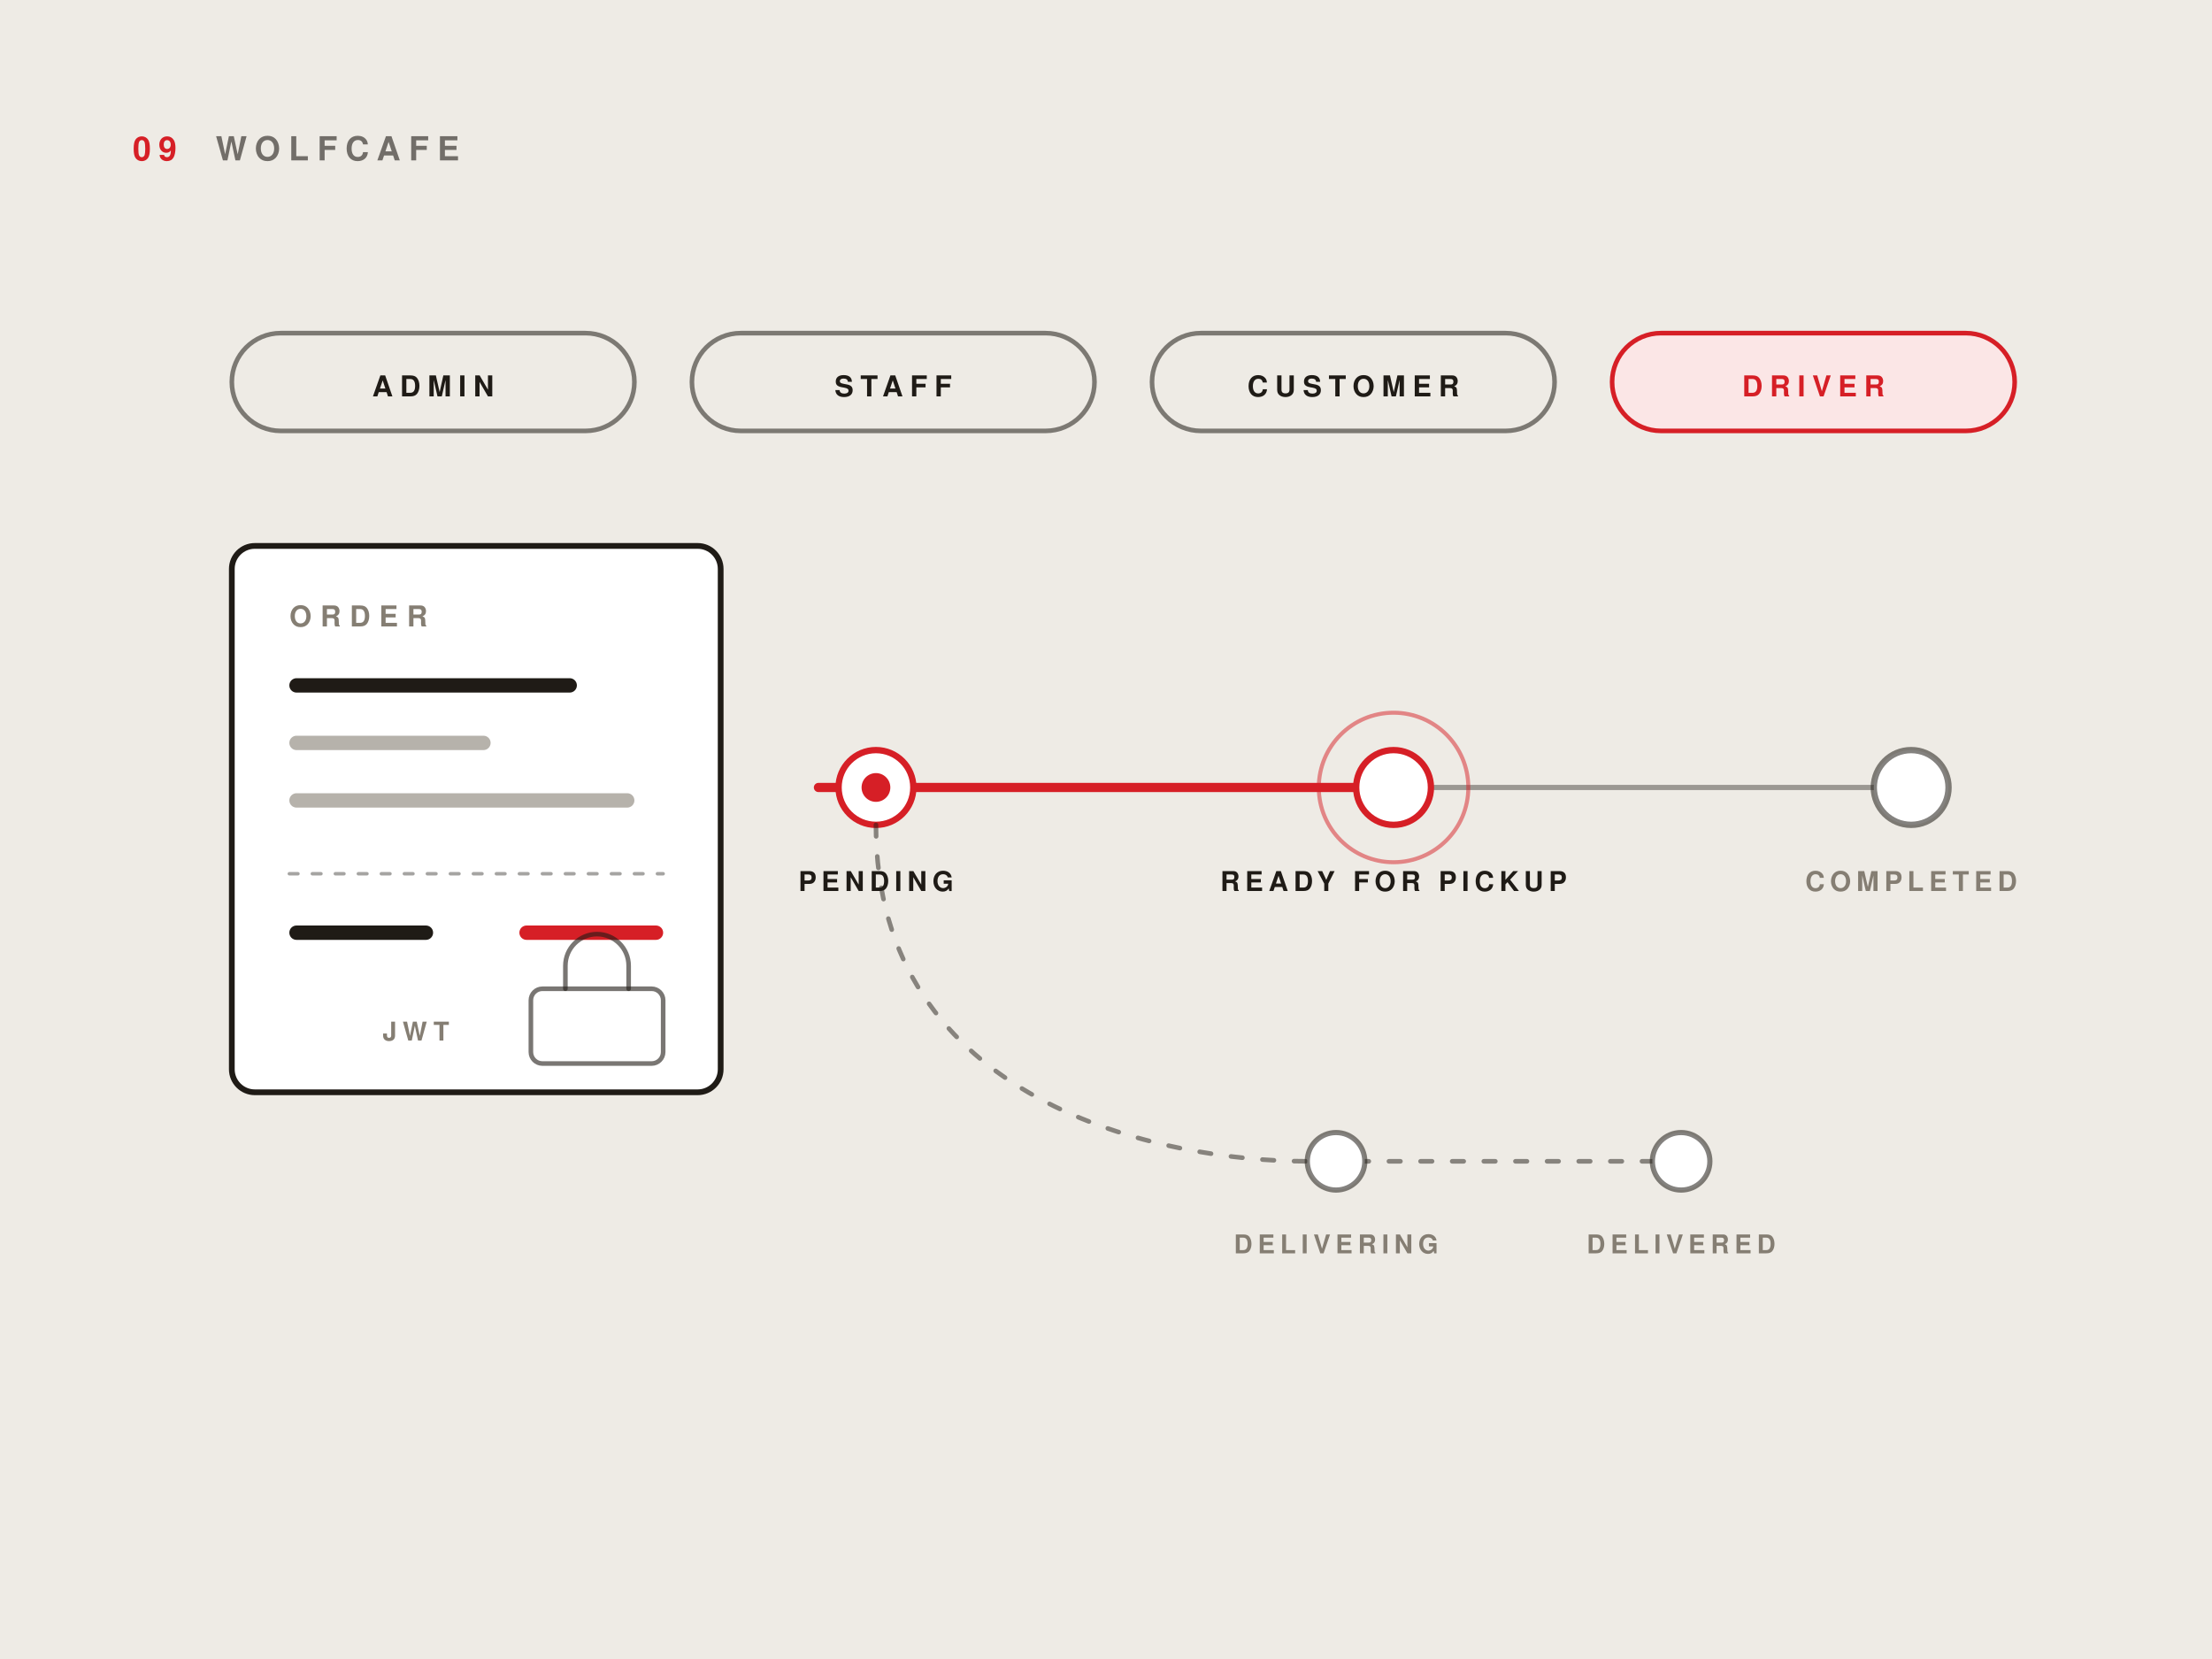
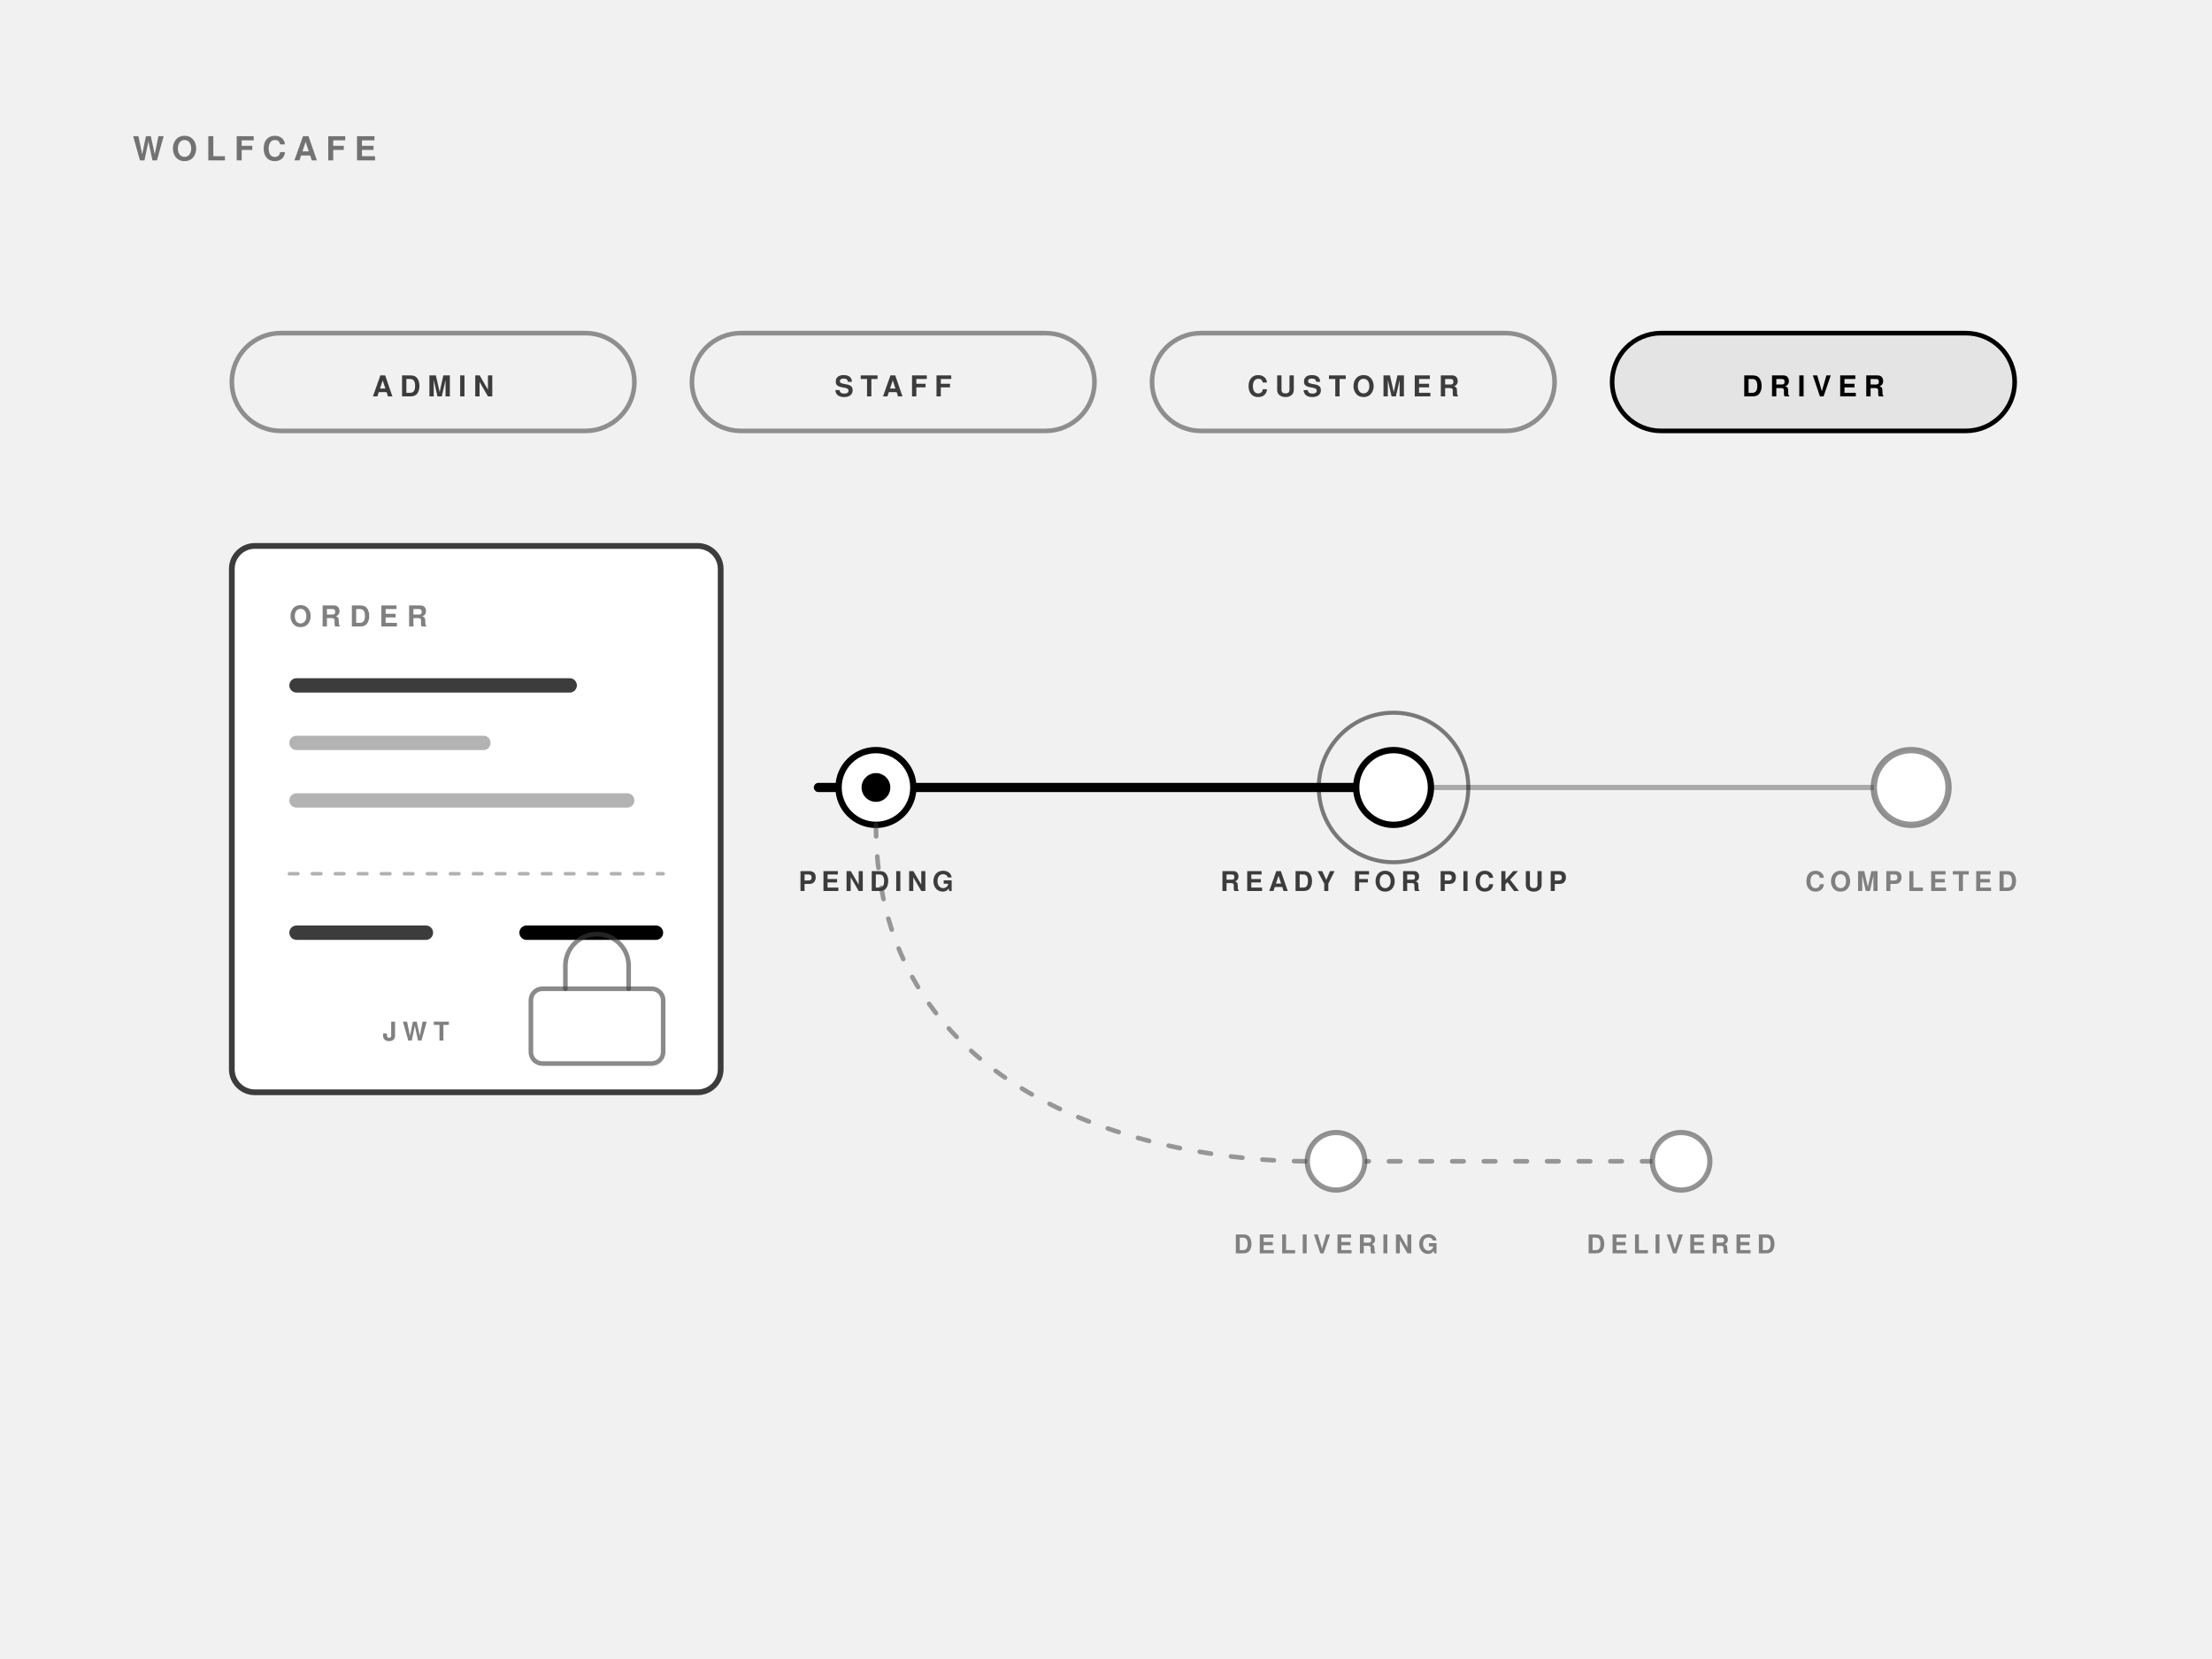
<svg xmlns="http://www.w3.org/2000/svg" viewBox="0 0 800 600" width="800" height="600" role="img">
-   <rect width="800" height="600" fill="#EEEBE5" />
+   <rect width="800" height="600" fill="#F1F1F1" />
  <g transform="translate(400 316) scale(1.04) translate(-400 -300)">
-     <rect x="96.0" y="112.0" width="140.0" height="34.0" rx="17" stroke="#1F1B16" stroke-width="1.6" fill="none" opacity="0.55" />
-     <text x="166" y="134" text-anchor="middle" font-family="Figtree, 'Segoe UI', Helvetica, Arial, sans-serif" font-size="10" font-weight="700" letter-spacing="2.4" fill="#1F1B16" opacity="1">ADMIN</text>
-     <rect x="256.0" y="112.0" width="140.0" height="34.0" rx="17" stroke="#1F1B16" stroke-width="1.6" fill="none" opacity="0.55" />
-     <text x="326" y="134" text-anchor="middle" font-family="Figtree, 'Segoe UI', Helvetica, Arial, sans-serif" font-size="10" font-weight="700" letter-spacing="2.4" fill="#1F1B16" opacity="1">STAFF</text>
-     <rect x="416.0" y="112.0" width="140.0" height="34.0" rx="17" stroke="#1F1B16" stroke-width="1.6" fill="none" opacity="0.55" />
-     <text x="486" y="134" text-anchor="middle" font-family="Figtree, 'Segoe UI', Helvetica, Arial, sans-serif" font-size="10" font-weight="700" letter-spacing="2.4" fill="#1F1B16" opacity="1">CUSTOMER</text>
-     <rect x="576.0" y="112.0" width="140.0" height="34.0" rx="17" stroke="#D61F26" stroke-width="1.6" fill="#FBE6E6" opacity="1" />
-     <text x="646" y="134" text-anchor="middle" font-family="Figtree, 'Segoe UI', Helvetica, Arial, sans-serif" font-size="10" font-weight="700" letter-spacing="2.4" fill="#D61F26" opacity="1">DRIVER</text>
-     <rect x="96.0" y="186.0" width="170.0" height="190.0" rx="8" stroke="#1F1B16" stroke-width="2" fill="#FFFFFF" opacity="1" />
-     <text x="116" y="214" text-anchor="start" font-family="Figtree, 'Segoe UI', Helvetica, Arial, sans-serif" font-size="10" font-weight="700" letter-spacing="3" fill="#857E73" opacity="1">ORDER</text>
-     <rect x="116.0" y="232.0" width="100.0" height="5" rx="2.5" fill="#1F1B16" opacity="1" />
-     <rect x="116.0" y="252.0" width="70.0" height="5" rx="2.5" fill="#857E73" opacity="0.6" />
-     <rect x="116.0" y="272.0" width="120.0" height="5" rx="2.5" fill="#857E73" opacity="0.6" />
-     <path d="M116 300h130" stroke="#1F1B16" stroke-width="1.2" fill="none" stroke-linecap="round" stroke-linejoin="round" opacity="0.4" stroke-dasharray="3 5" />
-     <rect x="116.0" y="318.0" width="50.0" height="5" rx="2.5" fill="#1F1B16" opacity="1" />
-     <rect x="196.0" y="318.0" width="50.0" height="5" rx="2.5" fill="#D61F26" opacity="1" />
-     <rect x="200.0" y="340.0" width="46.0" height="26.0" rx="4" stroke="#1F1B16" stroke-width="1.6" fill="none" opacity="0.6" />
-     <path d="M212 340v-8a11 11 0 0 1 22 0v8" stroke="#1F1B16" stroke-width="1.6" fill="none" stroke-linecap="round" stroke-linejoin="round" opacity="0.6" />
-     <text x="160" y="358" text-anchor="middle" font-family="Figtree, 'Segoe UI', Helvetica, Arial, sans-serif" font-size="9" font-weight="700" letter-spacing="2" fill="#857E73" opacity="1">JWT</text>
-     <path d="M300 270H690" stroke="#1F1B16" stroke-width="1.8" fill="none" stroke-linecap="round" stroke-linejoin="round" opacity="0.4" />
-     <path d="M300 270H500" stroke="#D61F26" stroke-width="3.2" fill="none" stroke-linecap="round" stroke-linejoin="round" opacity="1" />
+     <rect x="96.0" y="112.0" width="140.0" height="34.0" rx="17" stroke="#3C3C3C" stroke-width="1.6" fill="none" opacity="0.55" />
+     <text x="166" y="134" text-anchor="middle" font-family="Figtree, 'Segoe UI', Helvetica, Arial, sans-serif" font-size="10" font-weight="700" letter-spacing="2.4" fill="#3C3C3C" opacity="1">ADMIN</text>
+     <rect x="256.0" y="112.0" width="140.0" height="34.0" rx="17" stroke="#3C3C3C" stroke-width="1.6" fill="none" opacity="0.55" />
+     <text x="326" y="134" text-anchor="middle" font-family="Figtree, 'Segoe UI', Helvetica, Arial, sans-serif" font-size="10" font-weight="700" letter-spacing="2.4" fill="#3C3C3C" opacity="1">STAFF</text>
+     <rect x="416.0" y="112.0" width="140.0" height="34.0" rx="17" stroke="#3C3C3C" stroke-width="1.6" fill="none" opacity="0.55" />
+     <text x="486" y="134" text-anchor="middle" font-family="Figtree, 'Segoe UI', Helvetica, Arial, sans-serif" font-size="10" font-weight="700" letter-spacing="2.4" fill="#3C3C3C" opacity="1">CUSTOMER</text>
+     <rect x="576.0" y="112.0" width="140.0" height="34.0" rx="17" stroke="#000000" stroke-width="1.6" fill="#E4E4E4" opacity="1" />
+     <text x="646" y="134" text-anchor="middle" font-family="Figtree, 'Segoe UI', Helvetica, Arial, sans-serif" font-size="10" font-weight="700" letter-spacing="2.4" fill="#000000" opacity="1">DRIVER</text>
+     <rect x="96.0" y="186.0" width="170.0" height="190.0" rx="8" stroke="#3C3C3C" stroke-width="2" fill="#FFFFFF" opacity="1" />
+     <text x="116" y="214" text-anchor="start" font-family="Figtree, 'Segoe UI', Helvetica, Arial, sans-serif" font-size="10" font-weight="700" letter-spacing="3" fill="#808080" opacity="1">ORDER</text>
+     <rect x="116.0" y="232.0" width="100.0" height="5" rx="2.5" fill="#3C3C3C" opacity="1" />
+     <rect x="116.0" y="252.0" width="70.0" height="5" rx="2.5" fill="#808080" opacity="0.6" />
+     <rect x="116.0" y="272.0" width="120.0" height="5" rx="2.5" fill="#808080" opacity="0.6" />
+     <path d="M116 300h130" stroke="#3C3C3C" stroke-width="1.2" fill="none" stroke-linecap="round" stroke-linejoin="round" opacity="0.4" stroke-dasharray="3 5" />
+     <rect x="116.0" y="318.0" width="50.0" height="5" rx="2.5" fill="#3C3C3C" opacity="1" />
+     <rect x="196.0" y="318.0" width="50.0" height="5" rx="2.5" fill="#000000" opacity="1" />
+     <rect x="200.0" y="340.0" width="46.0" height="26.0" rx="4" stroke="#3C3C3C" stroke-width="1.6" fill="none" opacity="0.6" />
+     <path d="M212 340v-8a11 11 0 0 1 22 0v8" stroke="#3C3C3C" stroke-width="1.6" fill="none" stroke-linecap="round" stroke-linejoin="round" opacity="0.6" />
+     <text x="160" y="358" text-anchor="middle" font-family="Figtree, 'Segoe UI', Helvetica, Arial, sans-serif" font-size="9" font-weight="700" letter-spacing="2" fill="#808080" opacity="1">JWT</text>
+     <path d="M300 270H690" stroke="#3C3C3C" stroke-width="1.8" fill="none" stroke-linecap="round" stroke-linejoin="round" opacity="0.4" />
+     <path d="M300 270H500" stroke="#000000" stroke-width="3.2" fill="none" stroke-linecap="round" stroke-linejoin="round" opacity="1" />
    <circle cx="320.0" cy="270.0" r="13" fill="#FFFFFF" opacity="1" />
-     <circle cx="320.0" cy="270.0" r="13" stroke="#D61F26" stroke-width="2.2" fill="none" opacity="1" />
-     <circle cx="320.0" cy="270.0" r="5" fill="#D61F26" opacity="1" />
-     <text x="320" y="306" text-anchor="middle" font-family="Figtree, 'Segoe UI', Helvetica, Arial, sans-serif" font-size="9.5" font-weight="700" letter-spacing="1.8" fill="#1F1B16" opacity="1">PENDING</text>
+     <circle cx="320.0" cy="270.0" r="13" stroke="#000000" stroke-width="2.2" fill="none" opacity="1" />
+     <circle cx="320.0" cy="270.0" r="5" fill="#000000" opacity="1" />
+     <text x="320" y="306" text-anchor="middle" font-family="Figtree, 'Segoe UI', Helvetica, Arial, sans-serif" font-size="9.5" font-weight="700" letter-spacing="1.8" fill="#3C3C3C" opacity="1">PENDING</text>
    <circle cx="500.0" cy="270.0" r="13" fill="#FFFFFF" opacity="1" />
-     <circle cx="500.0" cy="270.0" r="13" stroke="#D61F26" stroke-width="2.2" fill="none" opacity="1" />
-     <text x="500" y="306" text-anchor="middle" font-family="Figtree, 'Segoe UI', Helvetica, Arial, sans-serif" font-size="9.5" font-weight="700" letter-spacing="1.8" fill="#1F1B16" opacity="1">READY FOR PICKUP</text>
+     <circle cx="500.0" cy="270.0" r="13" stroke="#000000" stroke-width="2.2" fill="none" opacity="1" />
+     <text x="500" y="306" text-anchor="middle" font-family="Figtree, 'Segoe UI', Helvetica, Arial, sans-serif" font-size="9.5" font-weight="700" letter-spacing="1.8" fill="#3C3C3C" opacity="1">READY FOR PICKUP</text>
    <circle cx="680.0" cy="270.0" r="13" fill="#FFFFFF" opacity="1" />
-     <circle cx="680.0" cy="270.0" r="13" stroke="#1F1B16" stroke-width="2.2" fill="none" opacity="0.55" />
-     <text x="680" y="306" text-anchor="middle" font-family="Figtree, 'Segoe UI', Helvetica, Arial, sans-serif" font-size="9.5" font-weight="700" letter-spacing="1.8" fill="#857E73" opacity="1">COMPLETED</text>
-     <circle cx="500.0" cy="270.0" r="26" stroke="#D61F26" stroke-width="1.4" fill="none" opacity="0.5" />
-     <path d="M320 283C320 380 420 400 470 400H600" stroke="#1F1B16" stroke-width="1.6" fill="none" stroke-linecap="round" stroke-linejoin="round" opacity="0.5" stroke-dasharray="4 7" />
+     <circle cx="680.0" cy="270.0" r="13" stroke="#3C3C3C" stroke-width="2.2" fill="none" opacity="0.55" />
+     <text x="680" y="306" text-anchor="middle" font-family="Figtree, 'Segoe UI', Helvetica, Arial, sans-serif" font-size="9.5" font-weight="700" letter-spacing="1.8" fill="#808080" opacity="1">COMPLETED</text>
+     <circle cx="500.0" cy="270.0" r="26" stroke="#000000" stroke-width="1.4" fill="none" opacity="0.5" />
+     <path d="M320 283C320 380 420 400 470 400H600" stroke="#3C3C3C" stroke-width="1.6" fill="none" stroke-linecap="round" stroke-linejoin="round" opacity="0.5" stroke-dasharray="4 7" />
    <circle cx="480.0" cy="400.0" r="10" fill="#FFFFFF" opacity="1" />
-     <circle cx="480.0" cy="400.0" r="10" stroke="#1F1B16" stroke-width="1.8" fill="none" opacity="0.55" />
-     <text x="480" y="432" text-anchor="middle" font-family="Figtree, 'Segoe UI', Helvetica, Arial, sans-serif" font-size="9" font-weight="700" letter-spacing="1.8" fill="#857E73" opacity="1">DELIVERING</text>
+     <circle cx="480.0" cy="400.0" r="10" stroke="#3C3C3C" stroke-width="1.8" fill="none" opacity="0.55" />
+     <text x="480" y="432" text-anchor="middle" font-family="Figtree, 'Segoe UI', Helvetica, Arial, sans-serif" font-size="9" font-weight="700" letter-spacing="1.8" fill="#808080" opacity="1">DELIVERING</text>
    <circle cx="600.0" cy="400.0" r="10" fill="#FFFFFF" opacity="1" />
-     <circle cx="600.0" cy="400.0" r="10" stroke="#1F1B16" stroke-width="1.8" fill="none" opacity="0.55" />
-     <text x="600" y="432" text-anchor="middle" font-family="Figtree, 'Segoe UI', Helvetica, Arial, sans-serif" font-size="9" font-weight="700" letter-spacing="1.8" fill="#857E73" opacity="1">DELIVERED</text>
+     <circle cx="600.0" cy="400.0" r="10" stroke="#3C3C3C" stroke-width="1.8" fill="none" opacity="0.55" />
+     <text x="600" y="432" text-anchor="middle" font-family="Figtree, 'Segoe UI', Helvetica, Arial, sans-serif" font-size="9" font-weight="700" letter-spacing="1.8" fill="#808080" opacity="1">DELIVERED</text>
  </g>
-   <text x="48" y="58" text-anchor="start" font-family="Figtree, 'Segoe UI', Helvetica, Arial, sans-serif" font-size="12" font-weight="700" letter-spacing="2.6" fill="#D61F26" opacity="1">09</text>
-   <text x="78" y="58" text-anchor="start" font-family="Figtree, 'Segoe UI', Helvetica, Arial, sans-serif" font-size="12" font-weight="600" letter-spacing="3" fill="#1F1B16" opacity="0.6">WOLFCAFE</text>
+   <text x="48" y="58" text-anchor="start" font-family="Figtree, 'Segoe UI', Helvetica, Arial, sans-serif" font-size="12" font-weight="600" letter-spacing="3" fill="#3C3C3C" opacity="0.7">WOLFCAFE</text>
</svg>
